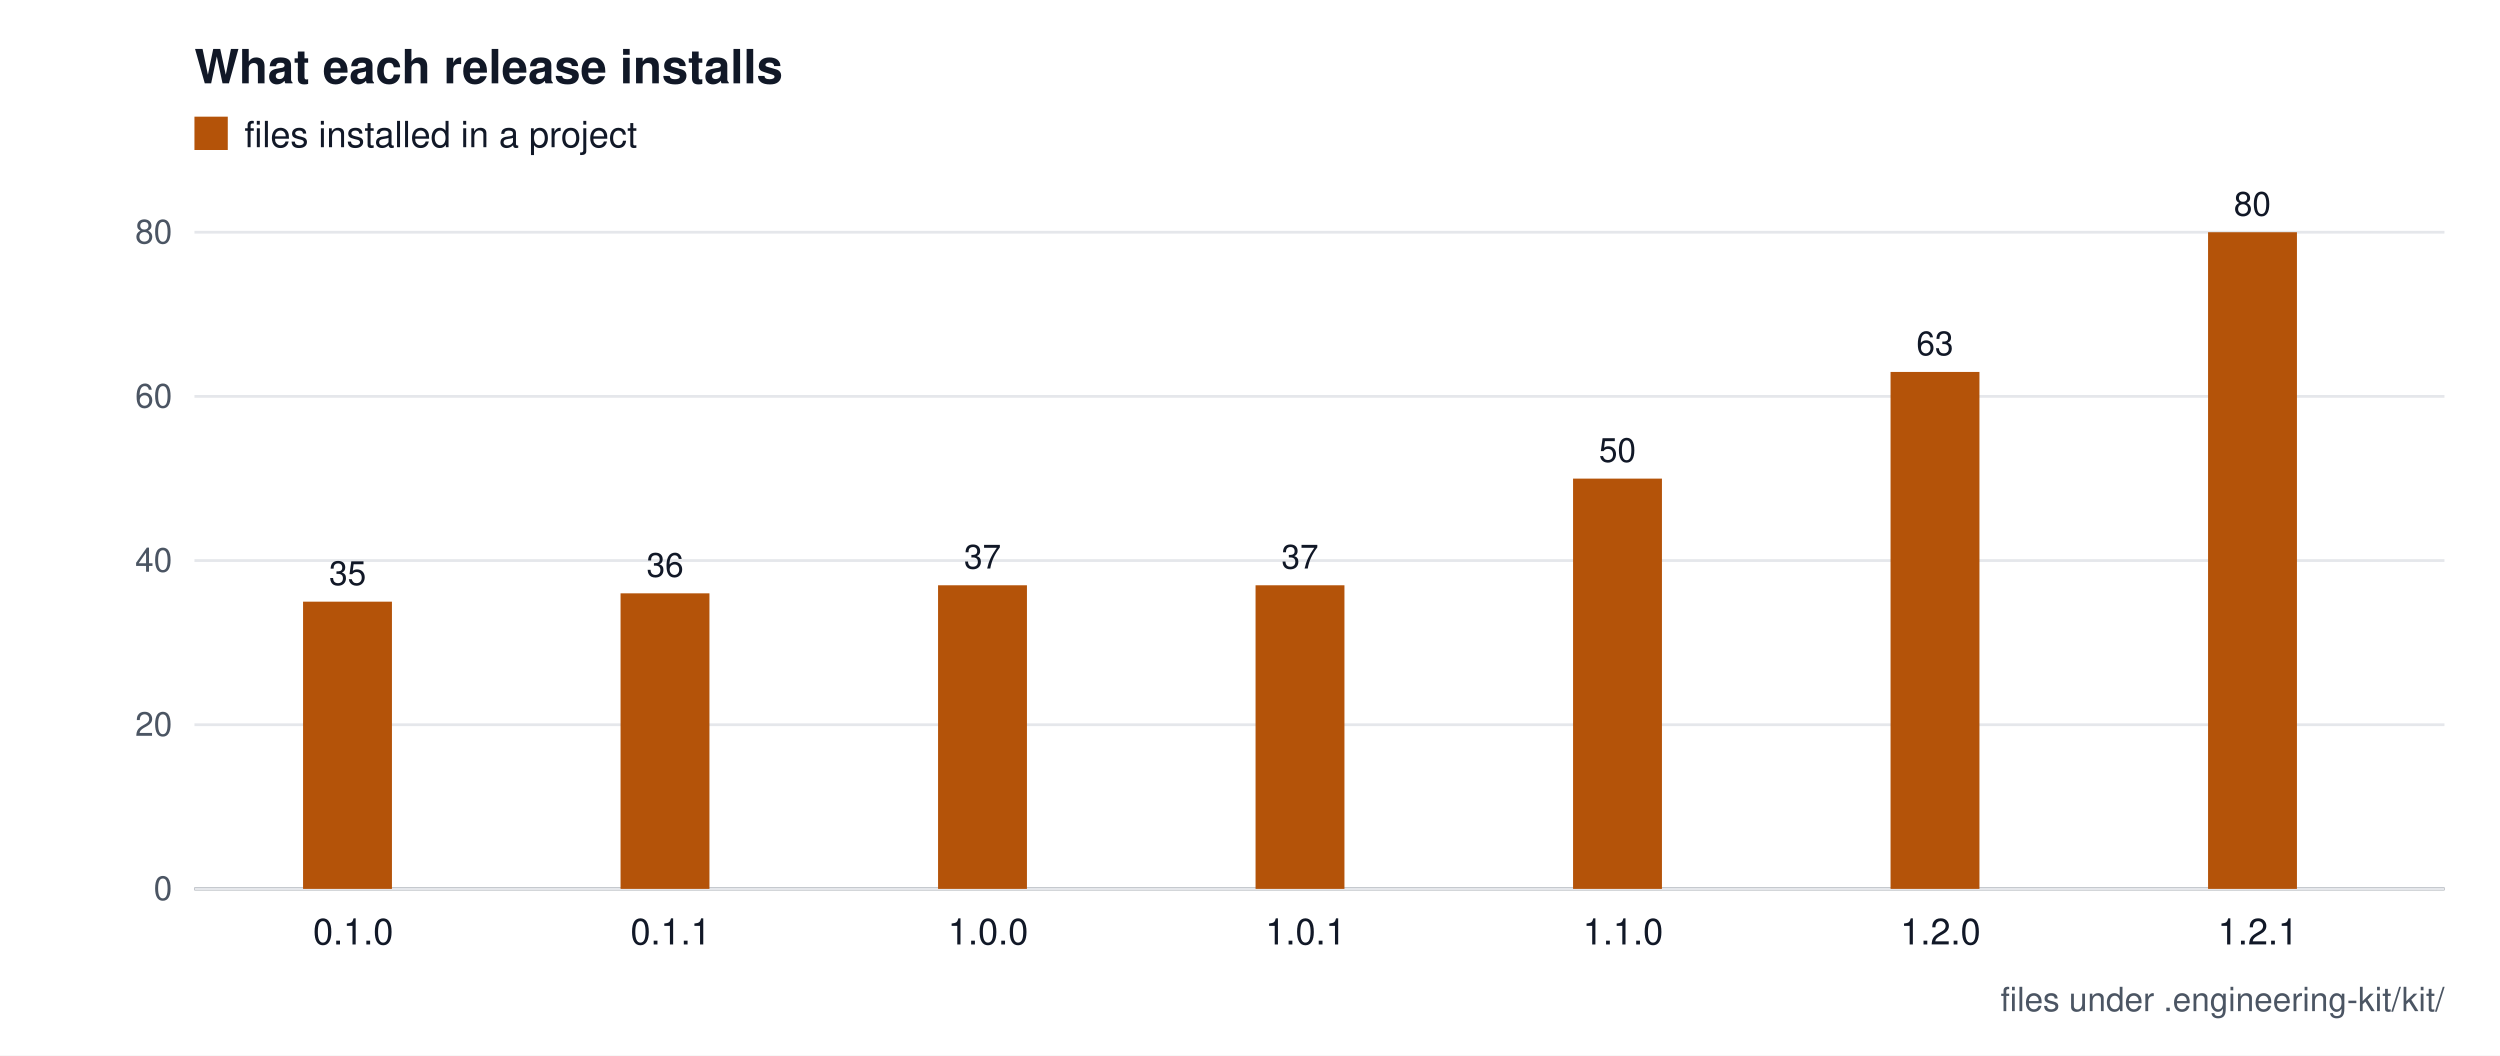
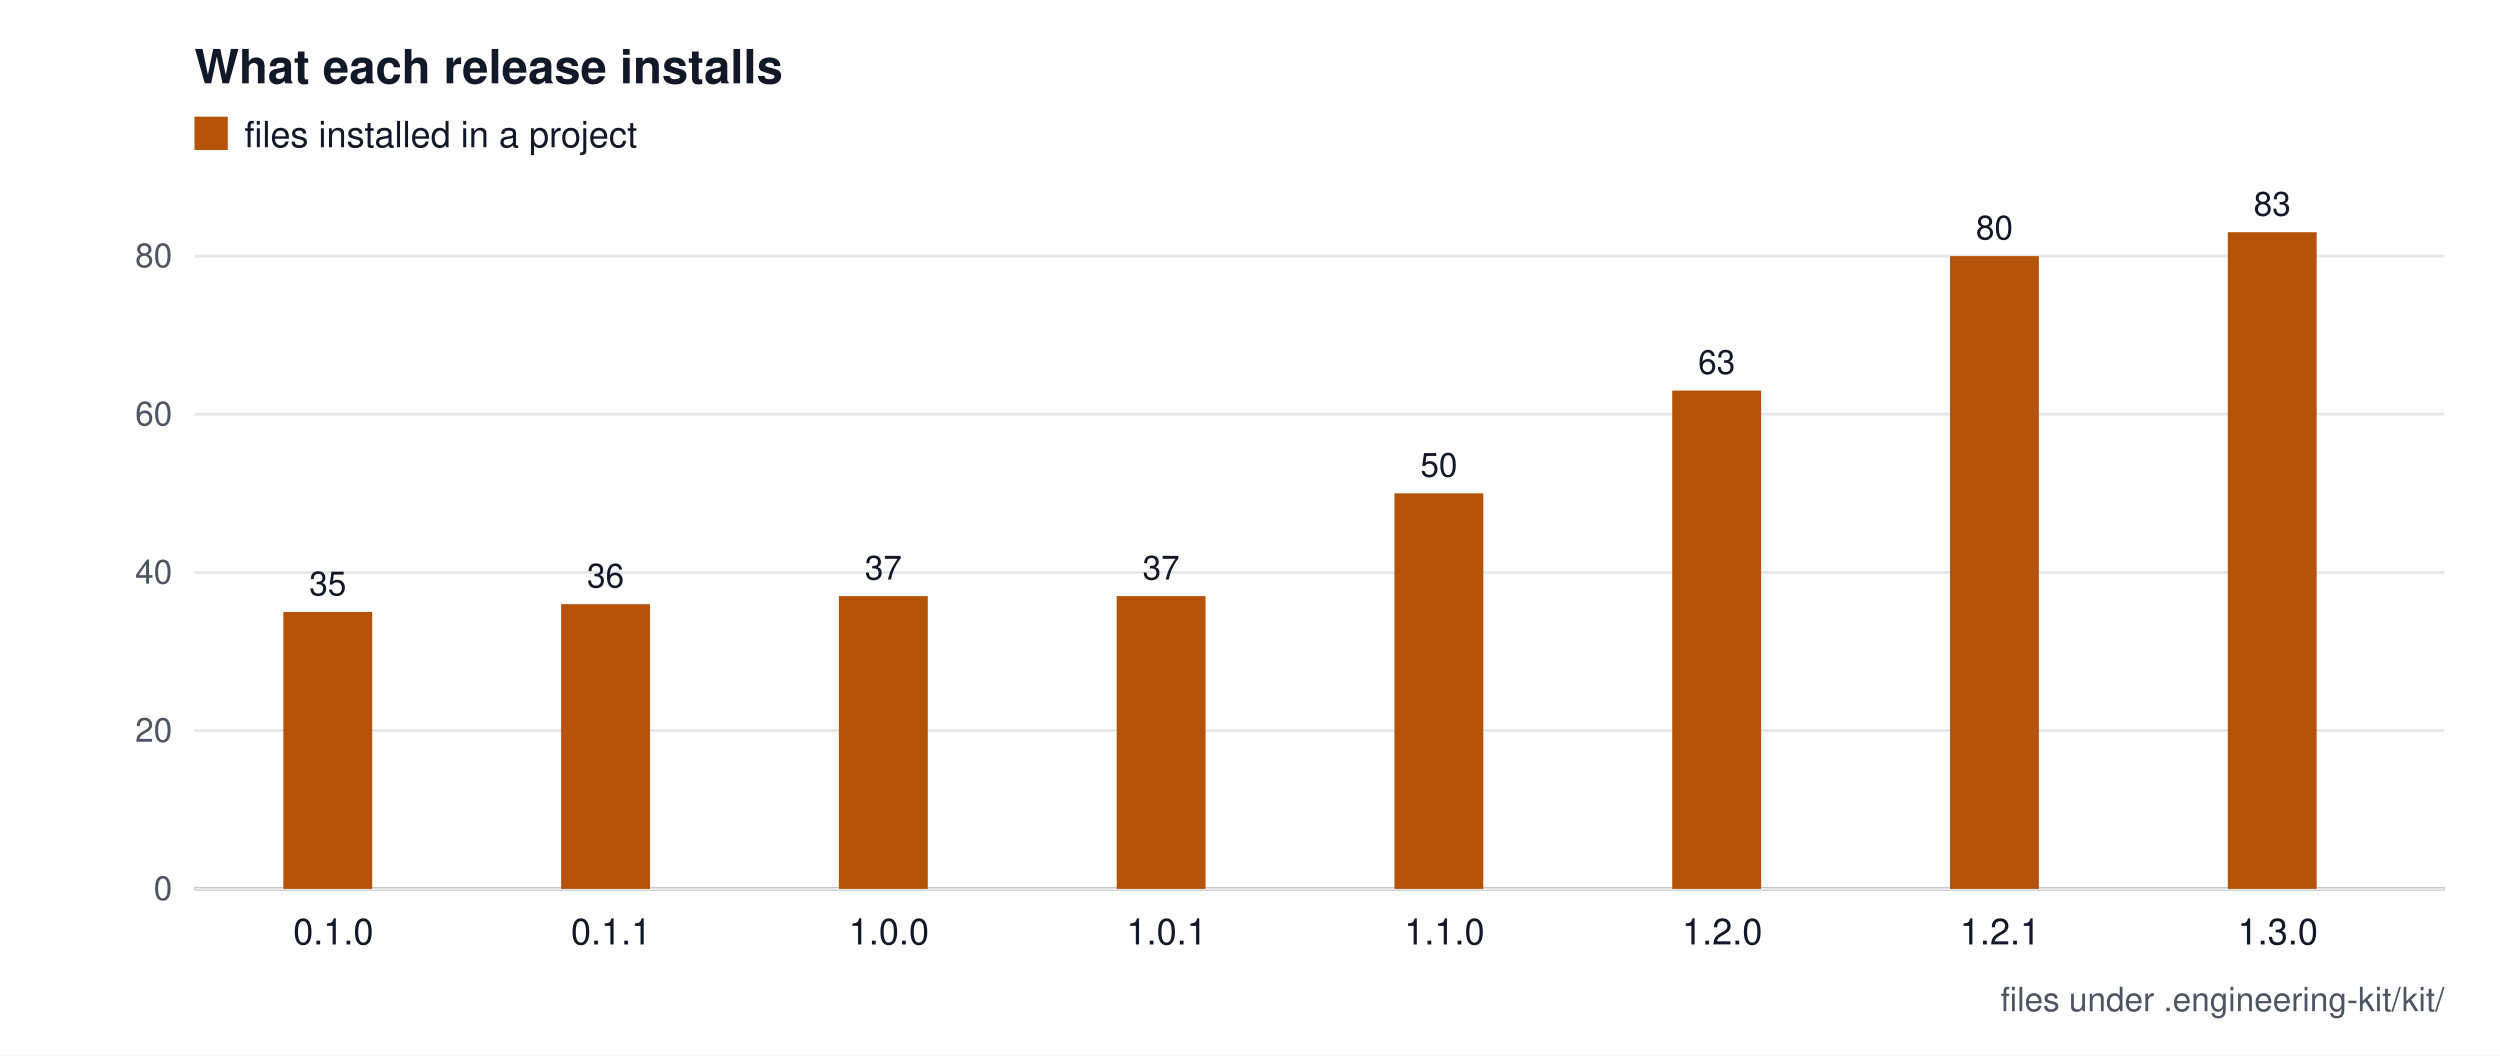
<svg xmlns="http://www.w3.org/2000/svg" viewBox="0 0 900 380" width="900" height="380" role="img" aria-labelledby="title desc" font-family="Helvetica, Arial, sans-serif">
  <rect width="900" height="380" fill="#ffffff" />
  <text x="70" y="30" font-size="17" text-anchor="start" fill="#111827" font-weight="bold">What each release installs</text>
  <line x1="70" y1="320" x2="880" y2="320" stroke="#4b5563" />
  <line x1="70" y1="320.0" x2="880" y2="320.0" stroke="#e5e7eb" />
  <text x="62" y="324.0" font-size="12" text-anchor="end" fill="#4b5563" font-weight="normal">0</text>
-   <line x1="70" y1="260.9" x2="880" y2="260.9" stroke="#e5e7eb" />
-   <text x="62" y="264.909" font-size="12" text-anchor="end" fill="#4b5563" font-weight="normal">20</text>
-   <line x1="70" y1="201.8" x2="880" y2="201.8" stroke="#e5e7eb" />
-   <text x="62" y="205.818" font-size="12" text-anchor="end" fill="#4b5563" font-weight="normal">40</text>
-   <line x1="70" y1="142.7" x2="880" y2="142.7" stroke="#e5e7eb" />
-   <text x="62" y="146.727" font-size="12" text-anchor="end" fill="#4b5563" font-weight="normal">60</text>
-   <line x1="70" y1="83.6" x2="880" y2="83.6" stroke="#e5e7eb" />
-   <text x="62" y="87.636" font-size="12" text-anchor="end" fill="#4b5563" font-weight="normal">80</text>
-   <rect x="109.1" y="216.6" width="32.0" height="103.4" fill="#b45309" />
-   <text x="125.143" y="210.591" font-size="12" text-anchor="middle" fill="#111827" font-weight="normal">35</text>
-   <text x="127.143" y="340" font-size="13" text-anchor="middle" fill="#111827" font-weight="normal">0.1.0</text>
-   <rect x="223.4" y="213.6" width="32.0" height="106.4" fill="#b45309" />
-   <text x="239.429" y="207.636" font-size="12" text-anchor="middle" fill="#111827" font-weight="normal">36</text>
-   <text x="241.429" y="340" font-size="13" text-anchor="middle" fill="#111827" font-weight="normal">0.1.1</text>
-   <rect x="337.7" y="210.7" width="32.0" height="109.3" fill="#b45309" />
-   <text x="353.714" y="204.682" font-size="12" text-anchor="middle" fill="#111827" font-weight="normal">37</text>
-   <text x="355.714" y="340" font-size="13" text-anchor="middle" fill="#111827" font-weight="normal">1.0.0</text>
-   <rect x="452.0" y="210.7" width="32.0" height="109.3" fill="#b45309" />
-   <text x="468" y="204.682" font-size="12" text-anchor="middle" fill="#111827" font-weight="normal">37</text>
-   <text x="470" y="340" font-size="13" text-anchor="middle" fill="#111827" font-weight="normal">1.0.1</text>
-   <rect x="566.3" y="172.3" width="32.0" height="147.7" fill="#b45309" />
-   <text x="582.286" y="166.273" font-size="12" text-anchor="middle" fill="#111827" font-weight="normal">50</text>
-   <text x="584.286" y="340" font-size="13" text-anchor="middle" fill="#111827" font-weight="normal">1.1.0</text>
-   <rect x="680.6" y="133.9" width="32.0" height="186.1" fill="#b45309" />
-   <text x="696.571" y="127.864" font-size="12" text-anchor="middle" fill="#111827" font-weight="normal">63</text>
-   <text x="698.571" y="340" font-size="13" text-anchor="middle" fill="#111827" font-weight="normal">1.2.0</text>
-   <rect x="794.9" y="83.6" width="32.0" height="236.4" fill="#b45309" />
-   <text x="810.857" y="77.636" font-size="12" text-anchor="middle" fill="#111827" font-weight="normal">80</text>
-   <text x="812.857" y="340" font-size="13" text-anchor="middle" fill="#111827" font-weight="normal">1.2.1</text>
+   <line x1="70" y1="263.0" x2="880" y2="263.0" stroke="#e5e7eb" />
+   <text x="62" y="267.045" font-size="12" text-anchor="end" fill="#4b5563" font-weight="normal">20</text>
+   <line x1="70" y1="206.1" x2="880" y2="206.1" stroke="#e5e7eb" />
+   <text x="62" y="210.09" font-size="12" text-anchor="end" fill="#4b5563" font-weight="normal">40</text>
+   <line x1="70" y1="149.1" x2="880" y2="149.1" stroke="#e5e7eb" />
+   <text x="62" y="153.135" font-size="12" text-anchor="end" fill="#4b5563" font-weight="normal">60</text>
+   <line x1="70" y1="92.2" x2="880" y2="92.2" stroke="#e5e7eb" />
+   <text x="62" y="96.18" font-size="12" text-anchor="end" fill="#4b5563" font-weight="normal">80</text>
+   <rect x="102.0" y="220.3" width="32.0" height="99.7" fill="#b45309" />
+   <text x="118.0" y="214.329" font-size="12" text-anchor="middle" fill="#111827" font-weight="normal">35</text>
+   <text x="120.0" y="340" font-size="13" text-anchor="middle" fill="#111827" font-weight="normal">0.1.0</text>
+   <rect x="202.0" y="217.5" width="32.0" height="102.5" fill="#b45309" />
+   <text x="218.0" y="211.481" font-size="12" text-anchor="middle" fill="#111827" font-weight="normal">36</text>
+   <text x="220.0" y="340" font-size="13" text-anchor="middle" fill="#111827" font-weight="normal">0.1.1</text>
+   <rect x="302.0" y="214.6" width="32.0" height="105.4" fill="#b45309" />
+   <text x="318.0" y="208.633" font-size="12" text-anchor="middle" fill="#111827" font-weight="normal">37</text>
+   <text x="320.0" y="340" font-size="13" text-anchor="middle" fill="#111827" font-weight="normal">1.0.0</text>
+   <rect x="402.0" y="214.6" width="32.0" height="105.4" fill="#b45309" />
+   <text x="418.0" y="208.633" font-size="12" text-anchor="middle" fill="#111827" font-weight="normal">37</text>
+   <text x="420.0" y="340" font-size="13" text-anchor="middle" fill="#111827" font-weight="normal">1.0.1</text>
+   <rect x="502.0" y="177.6" width="32.0" height="142.4" fill="#b45309" />
+   <text x="518.0" y="171.612" font-size="12" text-anchor="middle" fill="#111827" font-weight="normal">50</text>
+   <text x="520.0" y="340" font-size="13" text-anchor="middle" fill="#111827" font-weight="normal">1.1.0</text>
+   <rect x="602.0" y="140.6" width="32.0" height="179.4" fill="#b45309" />
+   <text x="618.0" y="134.591" font-size="12" text-anchor="middle" fill="#111827" font-weight="normal">63</text>
+   <text x="620.0" y="340" font-size="13" text-anchor="middle" fill="#111827" font-weight="normal">1.2.0</text>
+   <rect x="702.0" y="92.2" width="32.0" height="227.8" fill="#b45309" />
+   <text x="718.0" y="86.18" font-size="12" text-anchor="middle" fill="#111827" font-weight="normal">80</text>
+   <text x="720.0" y="340" font-size="13" text-anchor="middle" fill="#111827" font-weight="normal">1.2.1</text>
+   <rect x="802.0" y="83.6" width="32.0" height="236.4" fill="#b45309" />
+   <text x="818.0" y="77.636" font-size="12" text-anchor="middle" fill="#111827" font-weight="normal">83</text>
+   <text x="820.0" y="340" font-size="13" text-anchor="middle" fill="#111827" font-weight="normal">1.3.0</text>
  <rect x="70" y="42" width="12" height="12" fill="#b45309" />
  <text x="88" y="53" font-size="13" text-anchor="start" fill="#111827" font-weight="normal">files installed in a project</text>
  <text x="880" y="364" font-size="12" text-anchor="end" fill="#4b5563" font-weight="normal">files under .engineering-kit/kit/</text>
</svg>
